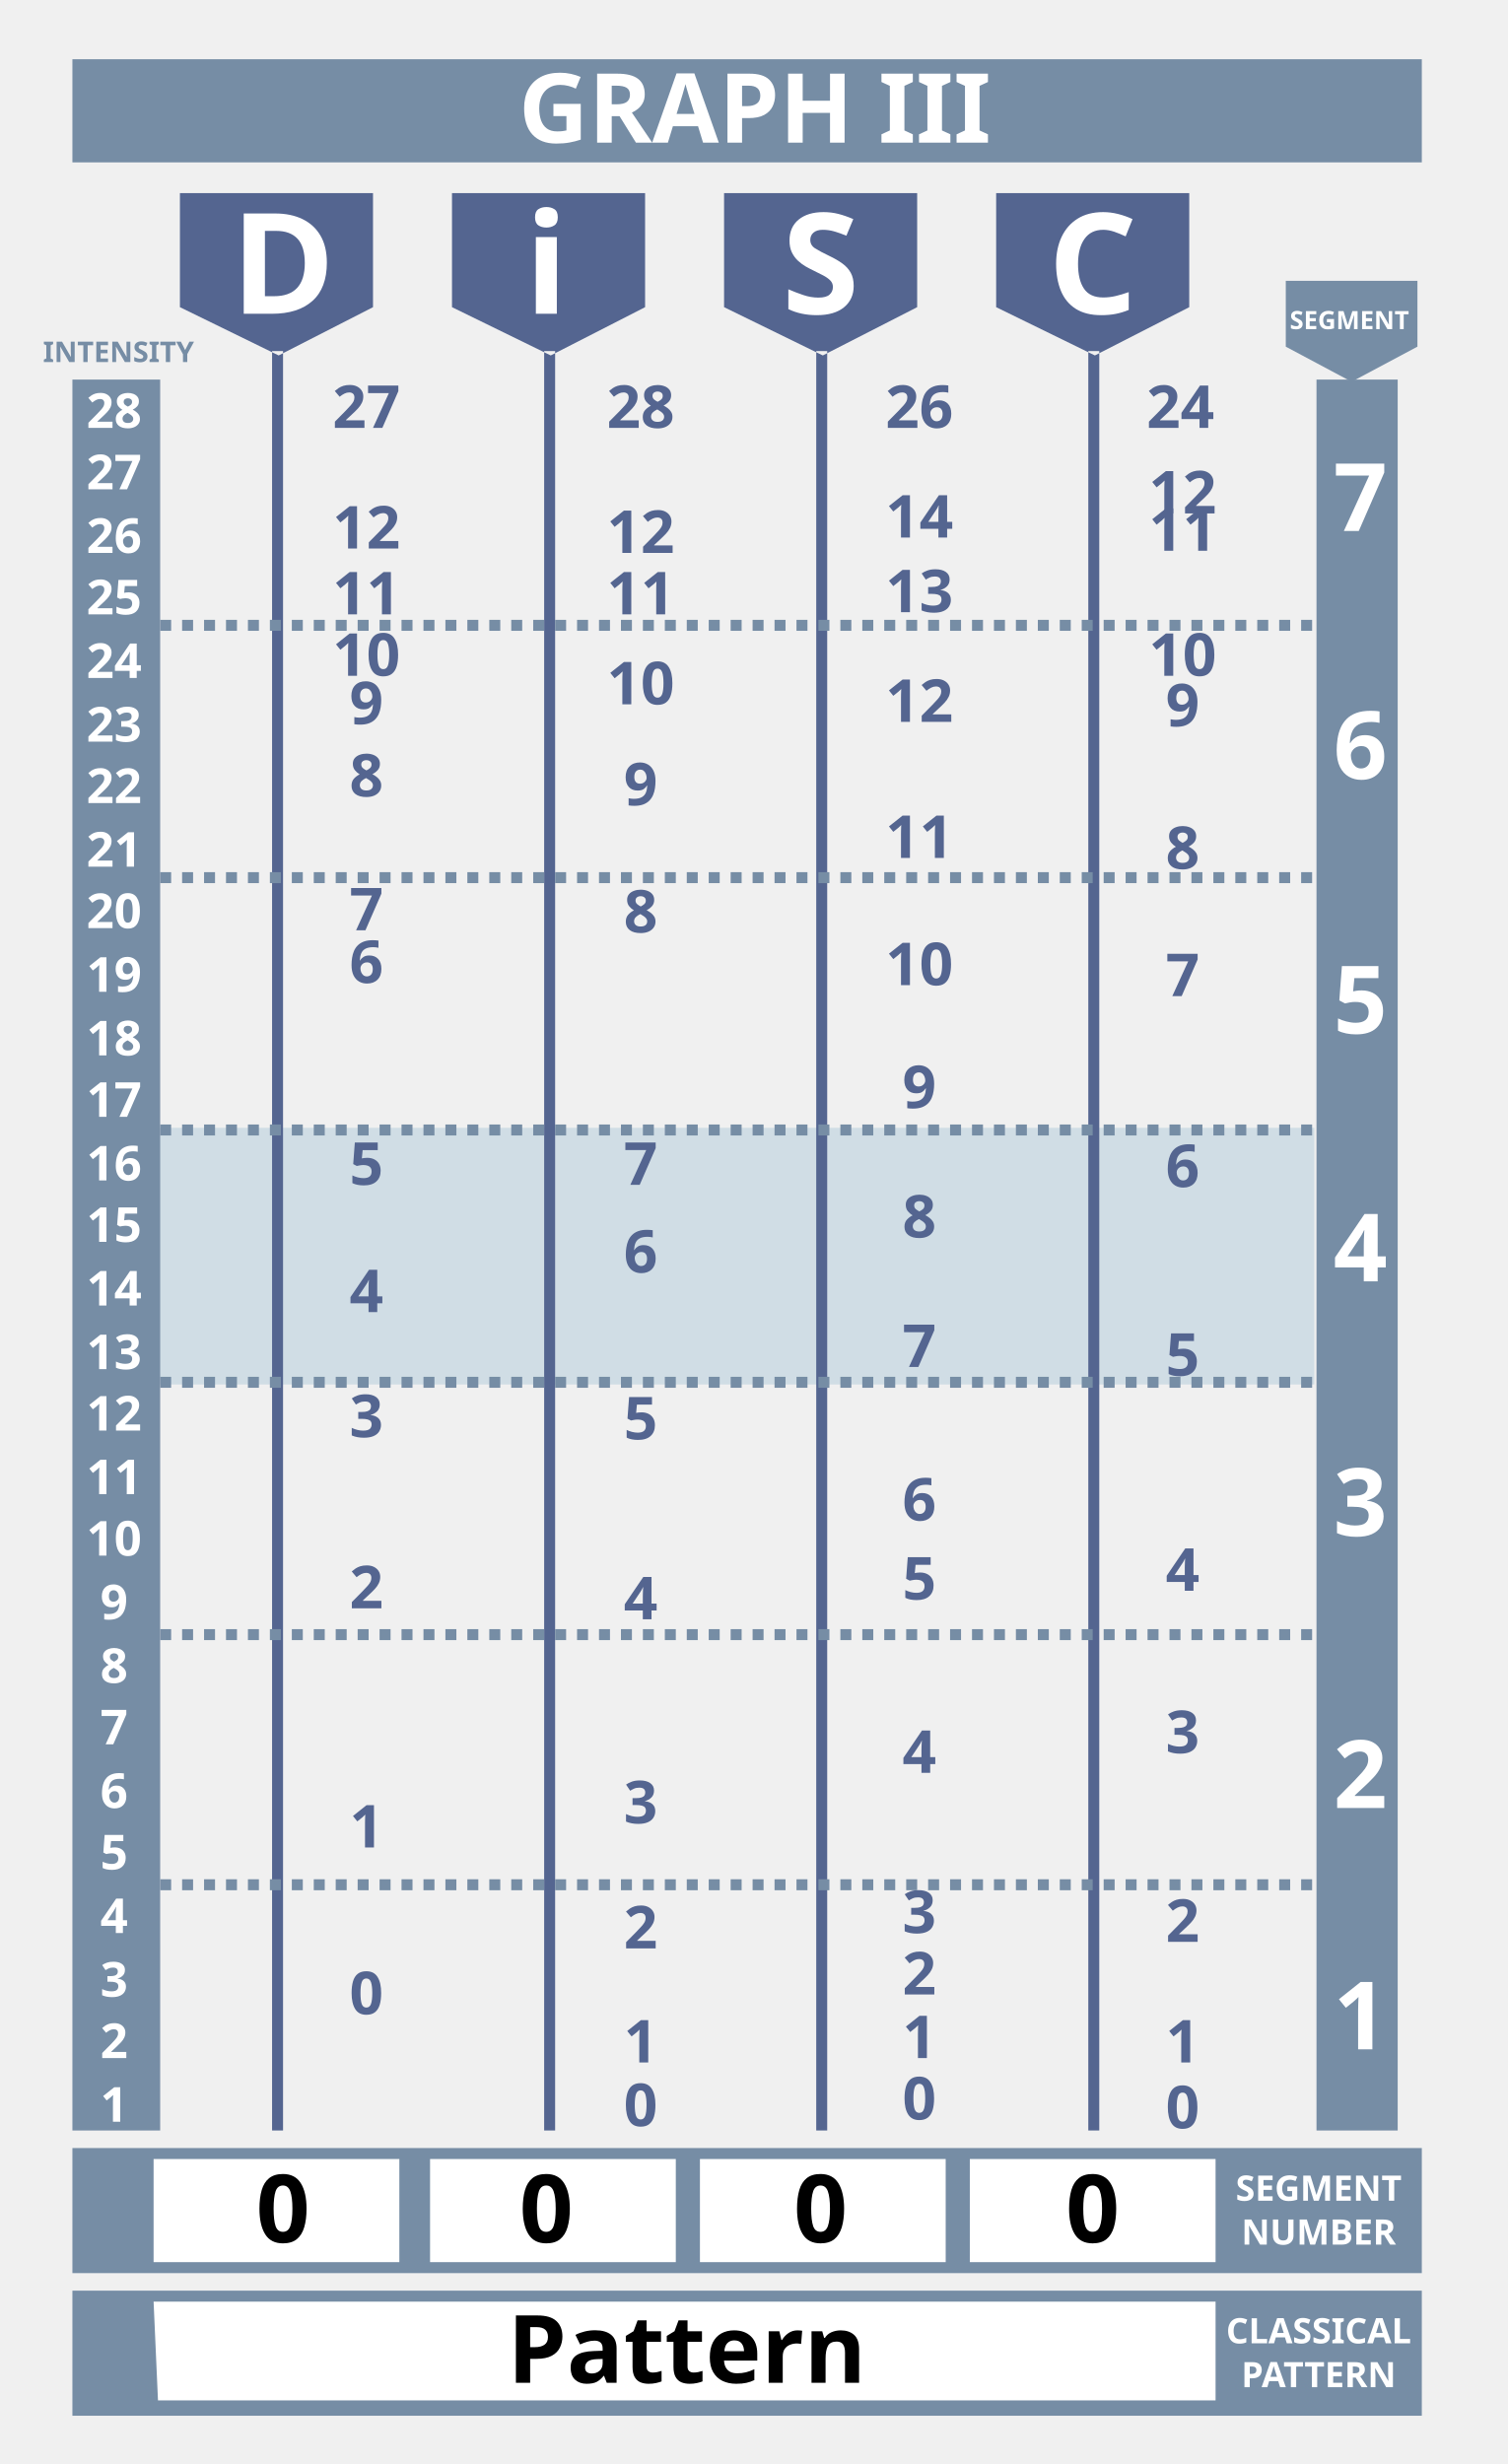
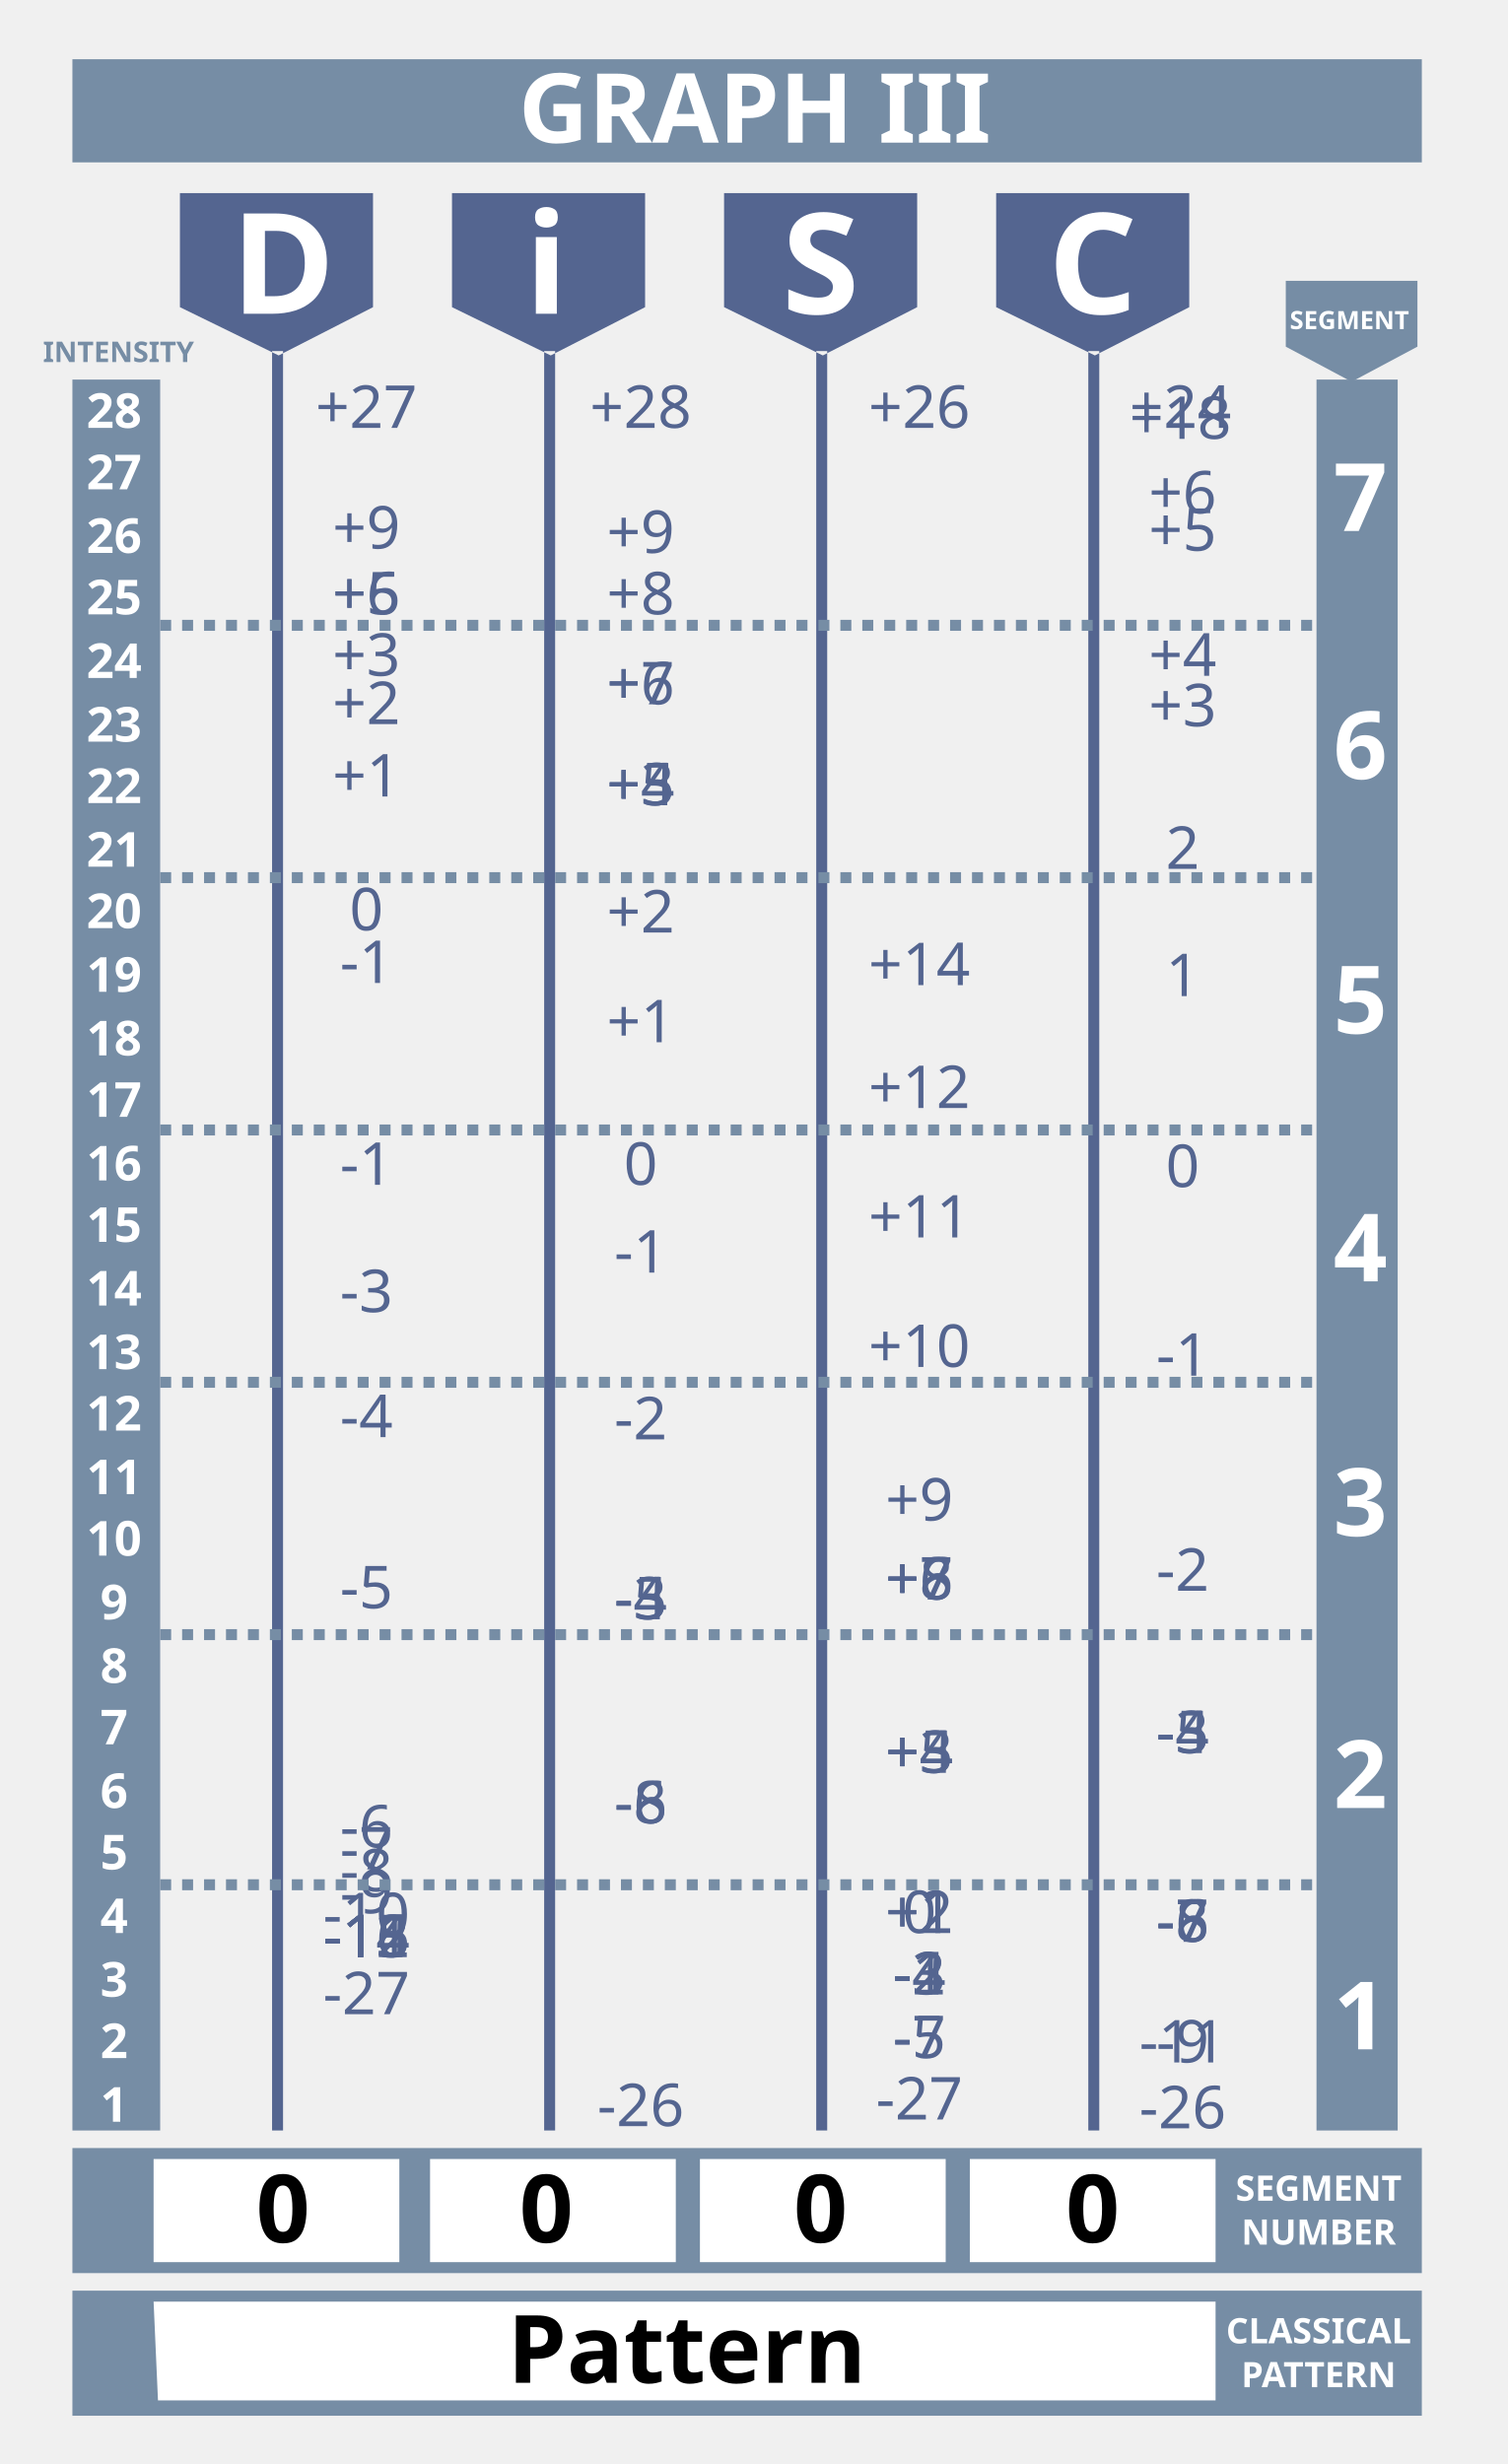
<svg xmlns="http://www.w3.org/2000/svg" viewBox="0 0 687 1123" version="1.1">
  <style type="text/css">
        

+             path.chart-line {
+                 stroke: black;
+                 stroke-width: 8px;
+                 fill: none;
+             }
+ 
            .box {
                fill: #768DA5;
                visibility: visible;
            }

            .box .gap {
                stroke: none;
                fill: white;
                visibility: visible;
            }

+             .indicator {
+                 font-weight: normal;
+             }
+             
+             .indicator.D {
+                 visibility: visible;
+             }
+ 
+             .indicator.i {
+                 visibility: visible;
+             }
+ 
+             .indicator.S {
+                 visibility: visible;
+             }
+ 
+             .indicator.C {
+                 visibility: visible;
+             }
+ 
            .box .midpool {
+                 visibility: hidden;
                fill: #D0DDE5;
            }

            .dim {
                fill: #546590;
                visibility: visible;
            }

            line {
                stroke: #768DA5;
                stroke-width: 5px;
            }

            text {
                font-family: sans-serif;
                text-anchor: middle;
                font-size: 27px;
                font-weight: bold;
            }

			text.label {
				fill: white;
			}

			text.label.segment {
				font-size: 43px;
			}

			text.label.intensity {
				font-size: 22px;
			}

			text.label.header {
				font-size: 44px;
			}

			text.label.disc {
				font-size: 64px;
			}

            text.label.gaplabel {
                fill: white;
				font-size: 16px;
			}

			text.header.intensity {
			    fill: #768DA5;
				font-size: 13px;
			}

			text.header.segment {
			    fill: white;
				font-size: 11.5px;
			}

			.result text  {
				fill: black;
				font-size: 43px;
			}
			

			.result text.sn {
		
			}

			.result text.cp {

			}
        
    </style>
  <g>
    <g class="box">
      <path class="midpool" d="     M 72 514     l 527 0     l 0 117     l -527 0     Z" />
      <path d="     M 33 27     l 615 0     l 0 47     l -615 0     Z" />
      <path d="     M 33 173     l 0 798     l 40 0     l 0 -798     Z" />
      <path d="     M 600 173     l 0 798     l 37 0     l 0 -798     Z" />
      <path d="     M 586 128     l 60 0     l 0 30     l -30 16     l -30 -16      Z" />
      <path d="     M 33 979     l 615 0     l 0 57     l -615 0     Z" />
      <path class="gap" d="     M 70 984     l 112 0     l 0 47     l -112 0     Z" />
      <path class="gap" d="     M 196 984     l 112 0     l 0 47     l -112 0     Z" />
      <path class="gap" d="     M 319 984     l 112 0     l 0 47     l -112 0     Z" />
      <path class="gap" d="     M 442 984     l 112 0     l 0 47     l -112 0     Z" />
      <path d="     M 33 1044     l 615 0     l 0 57     l -615 0     Z" />
      <path class="gap" d="     M 70 1049     l 484 0     l 0 45     l -482 0     Z" />
    </g>
    <g class="dim">
      <path d="     M 82 88     l 88 0     l 0 52     l -43 22     l -45 -22     Z     M 124 160     l 0 811     l 5 0     l 0 -811     Z" />
-       <text x="167" y="195">27</text>
-       <text x="167" y="250">12</text>
-       <text x="167" y="280">11</text>
-       <text x="167" y="308">10</text>
-       <text x="167" y="330">9</text>
-       <text x="167" y="363">8</text>
-       <text x="167" y="424">7</text>
-       <text x="167" y="448">6</text>
-       <text x="167" y="540">5</text>
-       <text x="167" y="598">4</text>
-       <text x="167" y="655">3</text>
-       <text x="167" y="733">2</text>
-       <text x="167" y="842">1</text>
-       <text x="167" y="918">0</text>
+       <text class="indicator D segment-7" x="167" y="195">+27</text>
+       <text class="indicator D segment-7" x="167" y="250">+9</text>
+       <text class="indicator D segment-7" x="167" y="280">+6</text>
+       <text class="indicator D segment-6" x="167" y="280">+5</text>
+       <text class="indicator D segment-6" x="167" y="308">+3</text>
+       <text class="indicator D segment-6" x="167" y="330">+2</text>
+       <text class="indicator D segment-6" x="167" y="363">+1</text>
+       <text class="indicator D segment-6" x="167" y="424">0</text>
+       <text class="indicator D segment-5" x="167" y="448">-1</text>
+       <text class="indicator D segment-5" x="167" y="540">-1</text>
+       <text class="indicator D segment-5" x="167" y="598">-3</text>
+       <text class="indicator D segment-5" x="167" y="655">-4</text>
+       <text class="indicator D segment-4" x="167" y="733">-5</text>
+       <text class="indicator D segment-4" x="167" y="842">-6</text>
+       <text class="indicator D segment-4" x="167" y="852">-7</text>
+       <text class="indicator D segment-3" x="167" y="862">-8</text>
+       <text class="indicator D segment-3" x="167" y="872">-9</text>
+       <text class="indicator D segment-3" x="167" y="882">-10</text>
+       <text class="indicator D segment-3" x="167" y="892">-11</text>
+       <text class="indicator D segment-2" x="167" y="892">-12</text>
+       <text class="indicator D segment-2" x="167" y="892">-13</text>
+       <text class="indicator D segment-2" x="167" y="892">-14</text>
+       <text class="indicator D segment-1" x="167" y="892">-15</text>
+       <text class="indicator D segment-1" x="167" y="892">-16</text>
+       <text class="indicator D segment-1" x="167" y="918">-27</text>
      <path d="     M 206 88     l 88 0     l 0 52     l -43 22     l -45 -22     Z     M 248 160     l 0 811     l 5 0     l 0 -811     Z" />
-       <text x="292" y="195">28</text>
-       <text x="292" y="252">12</text>
-       <text x="292" y="280">11</text>
-       <text x="292" y="321">10</text>
-       <text x="292" y="367">9</text>
-       <text x="292" y="425">8</text>
-       <text x="292" y="540">7</text>
-       <text x="292" y="580">6</text>
-       <text x="292" y="656">5</text>
-       <text x="292" y="738">4</text>
-       <text x="292" y="831">3</text>
-       <text x="292" y="888">2</text>
-       <text x="292" y="940">1</text>
-       <text x="292" y="969">0</text>
+       <text class="indicator i segment-7" x="292" y="195">+28</text>
+       <text class="indicator i segment-7" x="292" y="252">+9</text>
+       <text class="indicator i segment-7" x="292" y="280">+8</text>
+       <text class="indicator i segment-6" x="292" y="321">+7</text>
+       <text class="indicator i segment-6" x="292" y="321">+6</text>
+       <text class="indicator i segment-5" x="292" y="367">+5</text>
+       <text class="indicator i segment-5" x="292" y="367">+4</text>
+       <text class="indicator i segment-5" x="292" y="367">+3</text>
+       <text class="indicator i segment-4" x="292" y="425">+2</text>
+       <text class="indicator i segment-4" x="292" y="475">+1</text>
+       <text class="indicator i segment-3" x="292" y="540">0</text>
+       <text class="indicator i segment-3" x="292" y="580">-1</text>
+       <text class="indicator i segment-3" x="292" y="656">-2</text>
+       <text class="indicator i segment-2" x="292" y="738">-3</text>
+       <text class="indicator i segment-2" x="292" y="738">-4</text>
+       <text class="indicator i segment-2" x="292" y="738">-5</text>
+       <text class="indicator i segment-1" x="292" y="831">-6</text>
+       <text class="indicator i segment-1" x="292" y="831">-8</text>
+       <text class="indicator i segment-1" x="292" y="969">-26</text>
      <path d="     M 330 88     l 88 0     l 0 52     l -43 22     l -45 -22     Z     M 372 160     l 0 811     l 5 0     l 0 -811     Z" />
-       <text x="419" y="195">26</text>
-       <text x="419" y="245">14</text>
-       <text x="419" y="279">13</text>
-       <text x="419" y="329">12</text>
-       <text x="419" y="391">11</text>
-       <text x="419" y="449">10</text>
-       <text x="419" y="505">9</text>
-       <text x="419" y="564">8</text>
-       <text x="419" y="623">7</text>
-       <text x="419" y="693">6</text>
-       <text x="419" y="729">5</text>
-       <text x="419" y="808">4</text>
-       <text x="419" y="881">3</text>
-       <text x="419" y="909">2</text>
-       <text x="419" y="938">1</text>
-       <text x="419" y="966">0</text>
+       <text class="indicator S segment-7" x="419" y="195">+26</text>
+       <text class="indicator S segment-7" x="419" y="449">+14</text>
+       <text class="indicator S segment-7" x="419" y="505">+12</text>
+       <text class="indicator S segment-6" x="419" y="564">+11</text>
+       <text class="indicator S segment-6" x="419" y="623">+10</text>
+       <text class="indicator S segment-6" x="419" y="693">+9</text>
+       <text class="indicator S segment-5" x="419" y="729">+8</text>
+       <text class="indicator S segment-5" x="419" y="729">+7</text>
+       <text class="indicator S segment-5" x="419" y="729">+6</text>
+       <text class="indicator S segment-4" x="419" y="808">+5</text>
+       <text class="indicator S segment-4" x="419" y="808">+4</text>
+       <text class="indicator S segment-4" x="419" y="808">+3</text>
+       <text class="indicator S segment-3" x="419" y="881">+2</text>
+       <text class="indicator S segment-3" x="419" y="881">+1</text>
+       <text class="indicator S segment-3" x="419" y="881">0</text>
+       <text class="indicator S segment-2" x="419" y="909">-1</text>
+       <text class="indicator S segment-2" x="419" y="909">-2</text>
+       <text class="indicator S segment-2" x="419" y="909">-3</text>
+       <text class="indicator S segment-2" x="419" y="909">-4</text>
+       <text class="indicator S segment-1" x="419" y="938">-5</text>
+       <text class="indicator S segment-1" x="419" y="938">-7</text>
+       <text class="indicator S segment-1" x="419" y="966">-27</text>
      <path d="     M 454 88     l 88 0     l 0 52     l -43 22     l -45 -22     Z     M 496 160     l 0 811     l 5 0     l 0 -811     Z" />
-       <text x="538" y="195">24</text>
-       <text x="539" y="234">12</text>
-       <text x="539" y="251">11</text>
-       <text x="539" y="308">10</text>
-       <text x="539" y="331">9</text>
-       <text x="539" y="396">8</text>
-       <text x="539" y="454">7</text>
-       <text x="539" y="541">6</text>
-       <text x="539" y="627">5</text>
-       <text x="539" y="725">4</text>
-       <text x="539" y="799">3</text>
-       <text x="539" y="885">2</text>
-       <text x="539" y="940">1</text>
-       <text x="539" y="970">0</text>
+       <text class="indicator C segment-7" x="538" y="195">+24</text>
+       <text class="indicator C segment-7" x="538" y="200">+18</text>
+       <text class="indicator C segment-7" x="539" y="234">+6</text>
+       <text class="indicator C segment-6" x="539" y="251">+5</text>
+       <text class="indicator C segment-6" x="539" y="308">+4</text>
+       <text class="indicator C segment-6" x="539" y="331">+3</text>
+       <text class="indicator C segment-5" x="539" y="396">2</text>
+       <text class="indicator C segment-5" x="539" y="454">1</text>
+       <text class="indicator C segment-5" x="539" y="541">0</text>
+       <text class="indicator C segment-4" x="539" y="627">-1</text>
+       <text class="indicator C segment-4" x="539" y="725">-2</text>
+       <text class="indicator C segment-3" x="539" y="799">-3</text>
+       <text class="indicator C segment-3" x="539" y="799">-4</text>
+       <text class="indicator C segment-3" x="539" y="799">-5</text>
+       <text class="indicator C segment-2" x="539" y="885">-6</text>
+       <text class="indicator C segment-2" x="539" y="885">-7</text>
+       <text class="indicator C segment-2" x="539" y="885">-8</text>
+       <text class="indicator C segment-1" x="539" y="940">-9</text>
+       <text class="indicator C segment-1" x="539" y="940">-11</text>
+       <text class="indicator C segment-1" x="539" y="970">-26</text>
    </g>
  </g>
  <g class="label">
    <text class="label segment" x="620" y="242">7</text>
    <text class="label segment" x="620" y="355">6</text>
    <text class="label segment" x="620" y="471">5</text>
    <text class="label segment" x="620" y="584">4</text>
    <text class="label segment" x="620" y="700">3</text>
    <text class="label segment" x="620" y="824">2</text>
    <text class="label segment" x="620" y="934">1</text>
    <text class="label intensity" x="52" y="195">28</text>
    <text class="label intensity" x="52" y="223">27</text>
    <text class="label intensity" x="52" y="252">26</text>
    <text class="label intensity" x="52" y="280">25</text>
    <text class="label intensity" x="52" y="309">24</text>
    <text class="label intensity" x="52" y="338">23</text>
    <text class="label intensity" x="52" y="366">22</text>
    <text class="label intensity" x="52" y="395">21</text>
    <text class="label intensity" x="52" y="423">20</text>
    <text class="label intensity" x="52" y="452">19</text>
    <text class="label intensity" x="52" y="481">18</text>
    <text class="label intensity" x="52" y="509">17</text>
    <text class="label intensity" x="52" y="538">16</text>
    <text class="label intensity" x="52" y="566">15</text>
    <text class="label intensity" x="52" y="595">14</text>
    <text class="label intensity" x="52" y="624">13</text>
    <text class="label intensity" x="52" y="652">12</text>
    <text class="label intensity" x="52" y="681">11</text>
    <text class="label intensity" x="52" y="709">10</text>
    <text class="label intensity" x="52" y="738">9</text>
    <text class="label intensity" x="52" y="767">8</text>
    <text class="label intensity" x="52" y="795">7</text>
    <text class="label intensity" x="52" y="824">6</text>
    <text class="label intensity" x="52" y="852">5</text>
    <text class="label intensity" x="52" y="881">4</text>
    <text class="label intensity" x="52" y="910">3</text>
    <text class="label intensity" x="52" y="938">2</text>
    <text class="label intensity" x="52" y="967">1</text>
    <text class="label disc D" x="129" y="143">D</text>
    <text class="label disc i" x="249" y="143">i</text>
    <text class="label disc S" x="374" y="143">S</text>
    <text class="label disc C" x="498" y="143">C</text>
    <text class="label header" x="344" y="65">GRAPH III</text>
    <text class="header intensity" x="54" y="165">INTENSITY</text>
    <text class="header segment" x="615" y="150">SEGMENT</text>
    <text class="label gaplabel" x="601" y="1003">SEGMENT</text>
    <text class="label gaplabel" x="601" y="1023">NUMBER</text>
    <text class="label gaplabel" x="601" y="1068">CLASSICAL</text>
    <text class="label gaplabel" x="601" y="1088">PATTERN</text>
    <line stroke-dasharray="5,5" x1="73" x2="601" y1="285" y2="285" />
    <line stroke-dasharray="5,5" x1="73" x2="601" y1="400" y2="400" />
    <line stroke-dasharray="5,5" x1="73" x2="601" y1="515" y2="515" />
    <line stroke-dasharray="5,5" x1="73" x2="601" y1="630" y2="630" />
    <line stroke-dasharray="5,5" x1="73" x2="601" y1="745" y2="745" />
    <line stroke-dasharray="5,5" x1="73" x2="601" y1="859" y2="859" />
  </g>
  <g class="result">
-     <text class="sn" x="129" y="1022">0</text>
-     <text class="sn" x="249" y="1022">0</text>
-     <text class="sn" x="374" y="1022">0</text>
-     <text class="sn" x="498" y="1022">0</text>
+     <text x="129" y="1022" class="sn dim-D">0</text>
+     <text x="249" y="1022" class="sn dim-i">0</text>
+     <text x="374" y="1022" class="sn dim-S">0</text>
+     <text x="498" y="1022" class="sn dim-C">0</text>
    <text class="cp" x="313" y="1086">Pattern</text>
  </g>
</svg>
